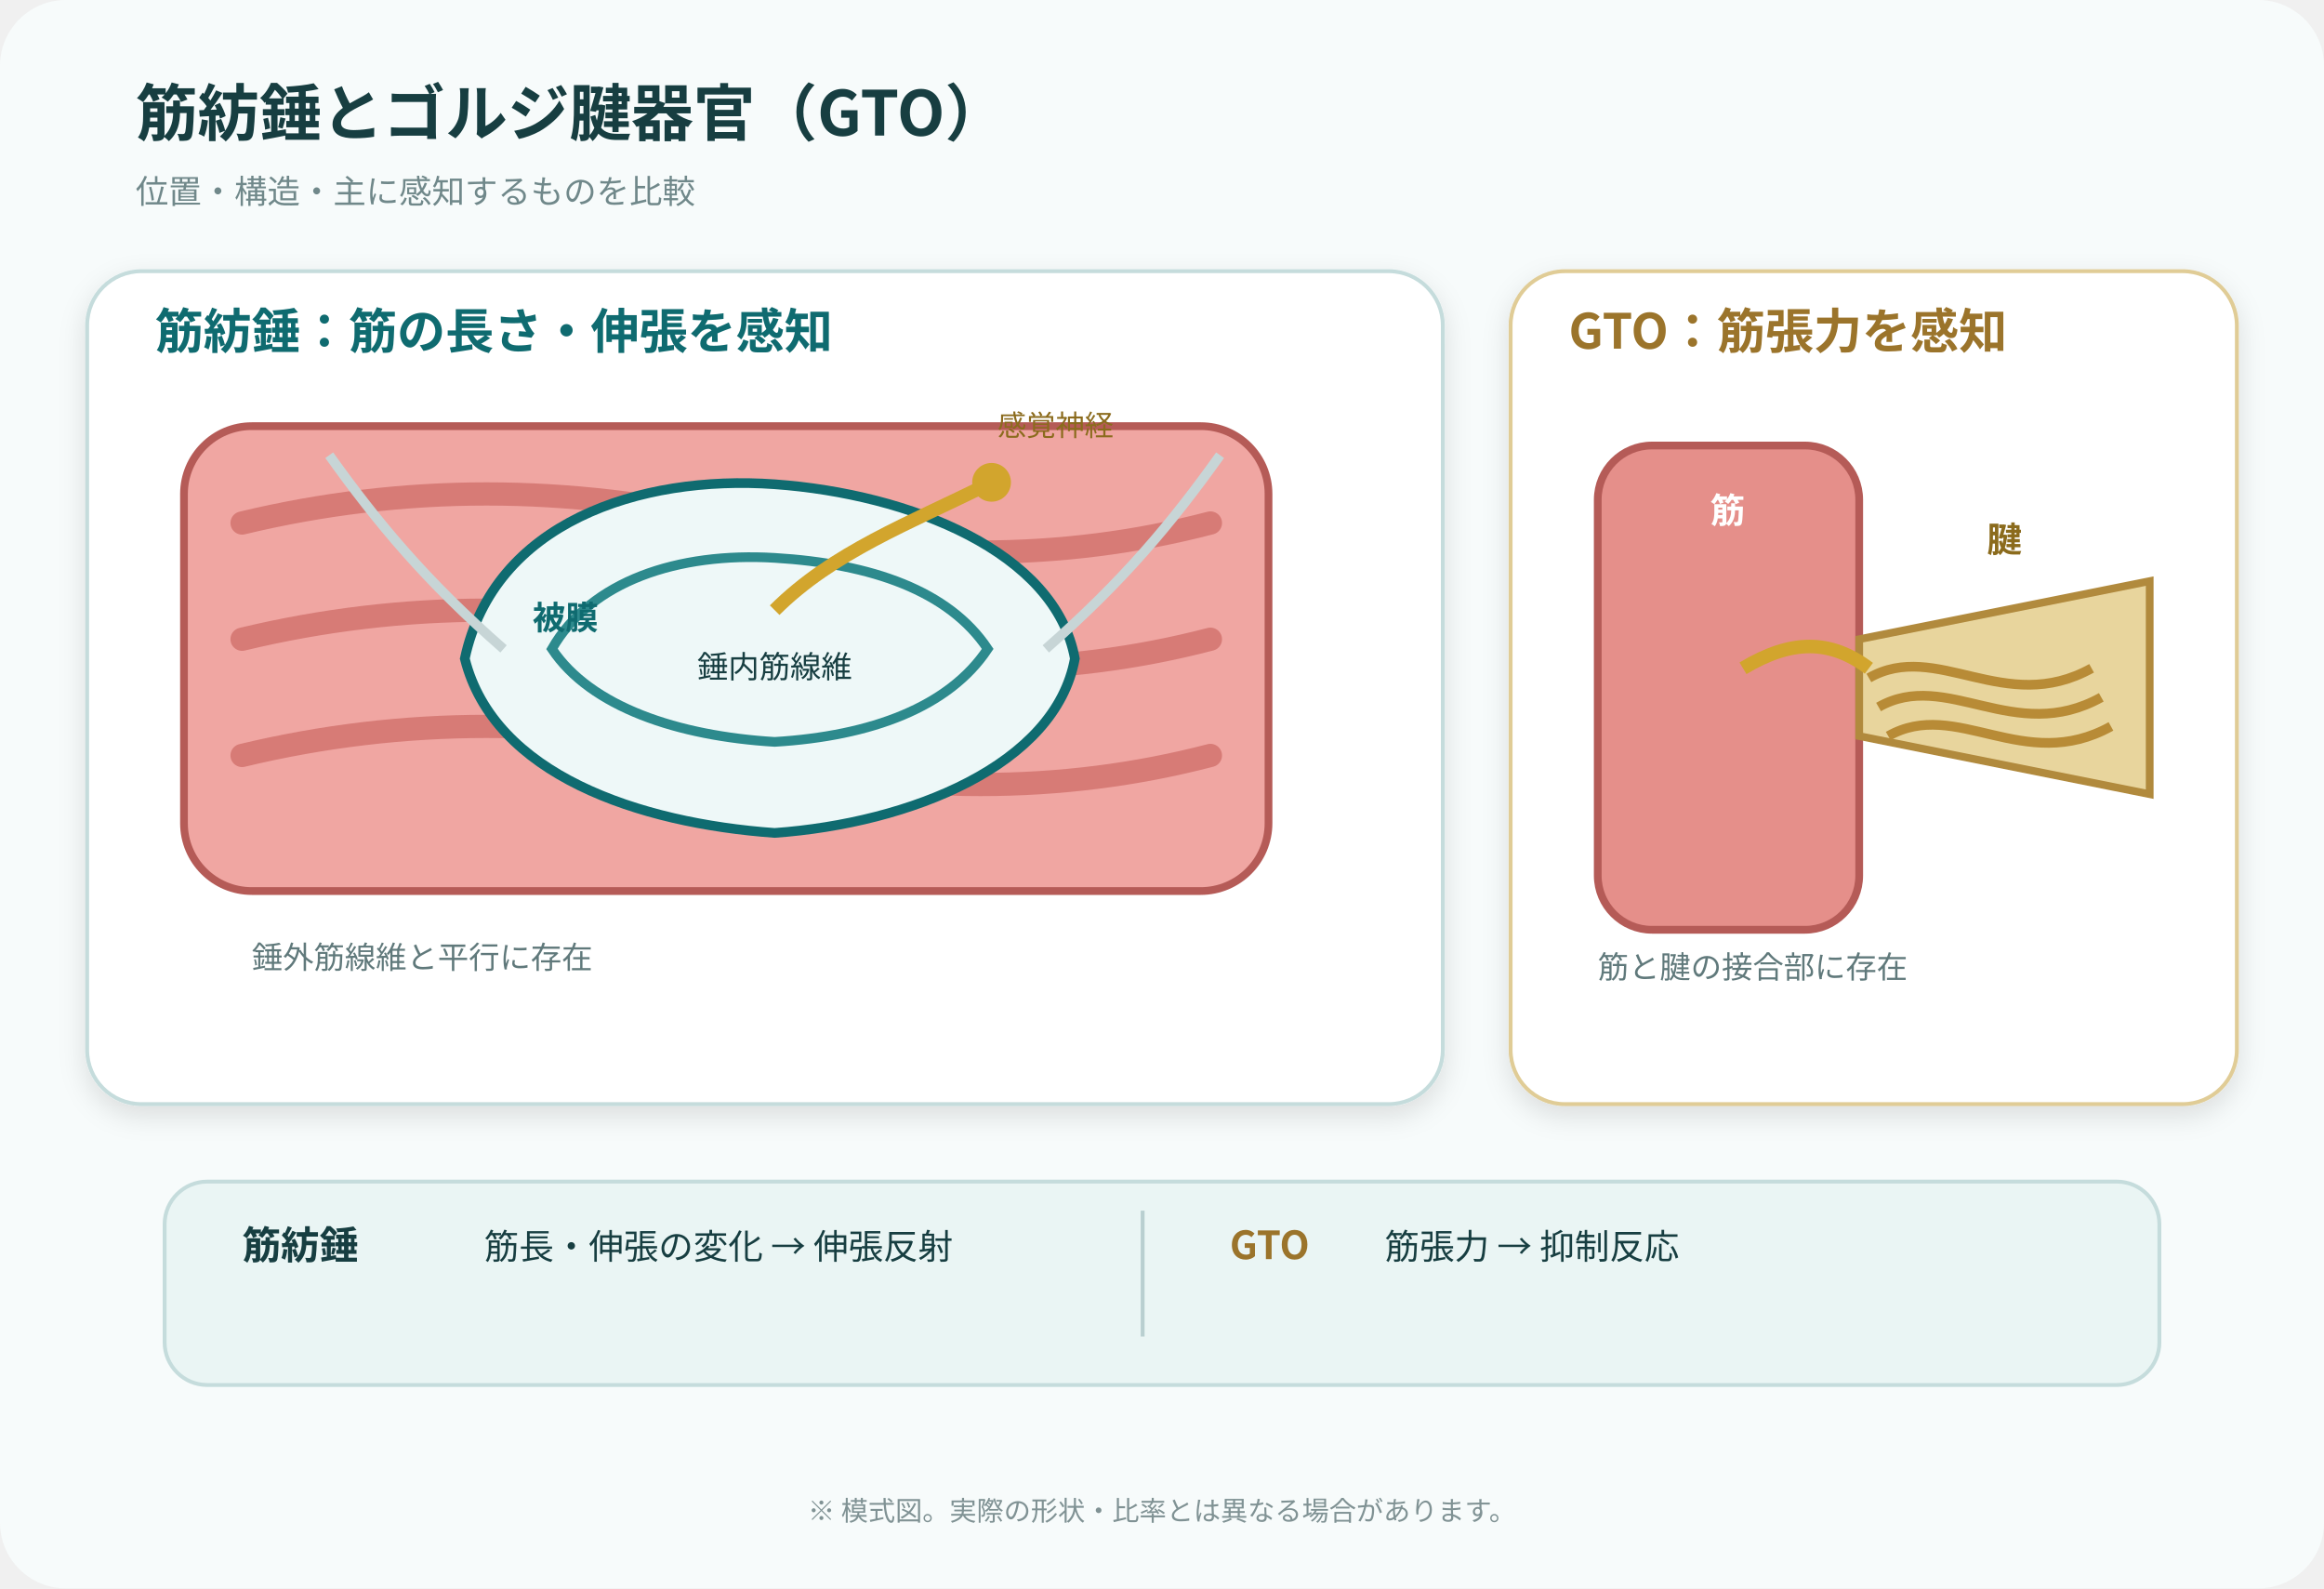
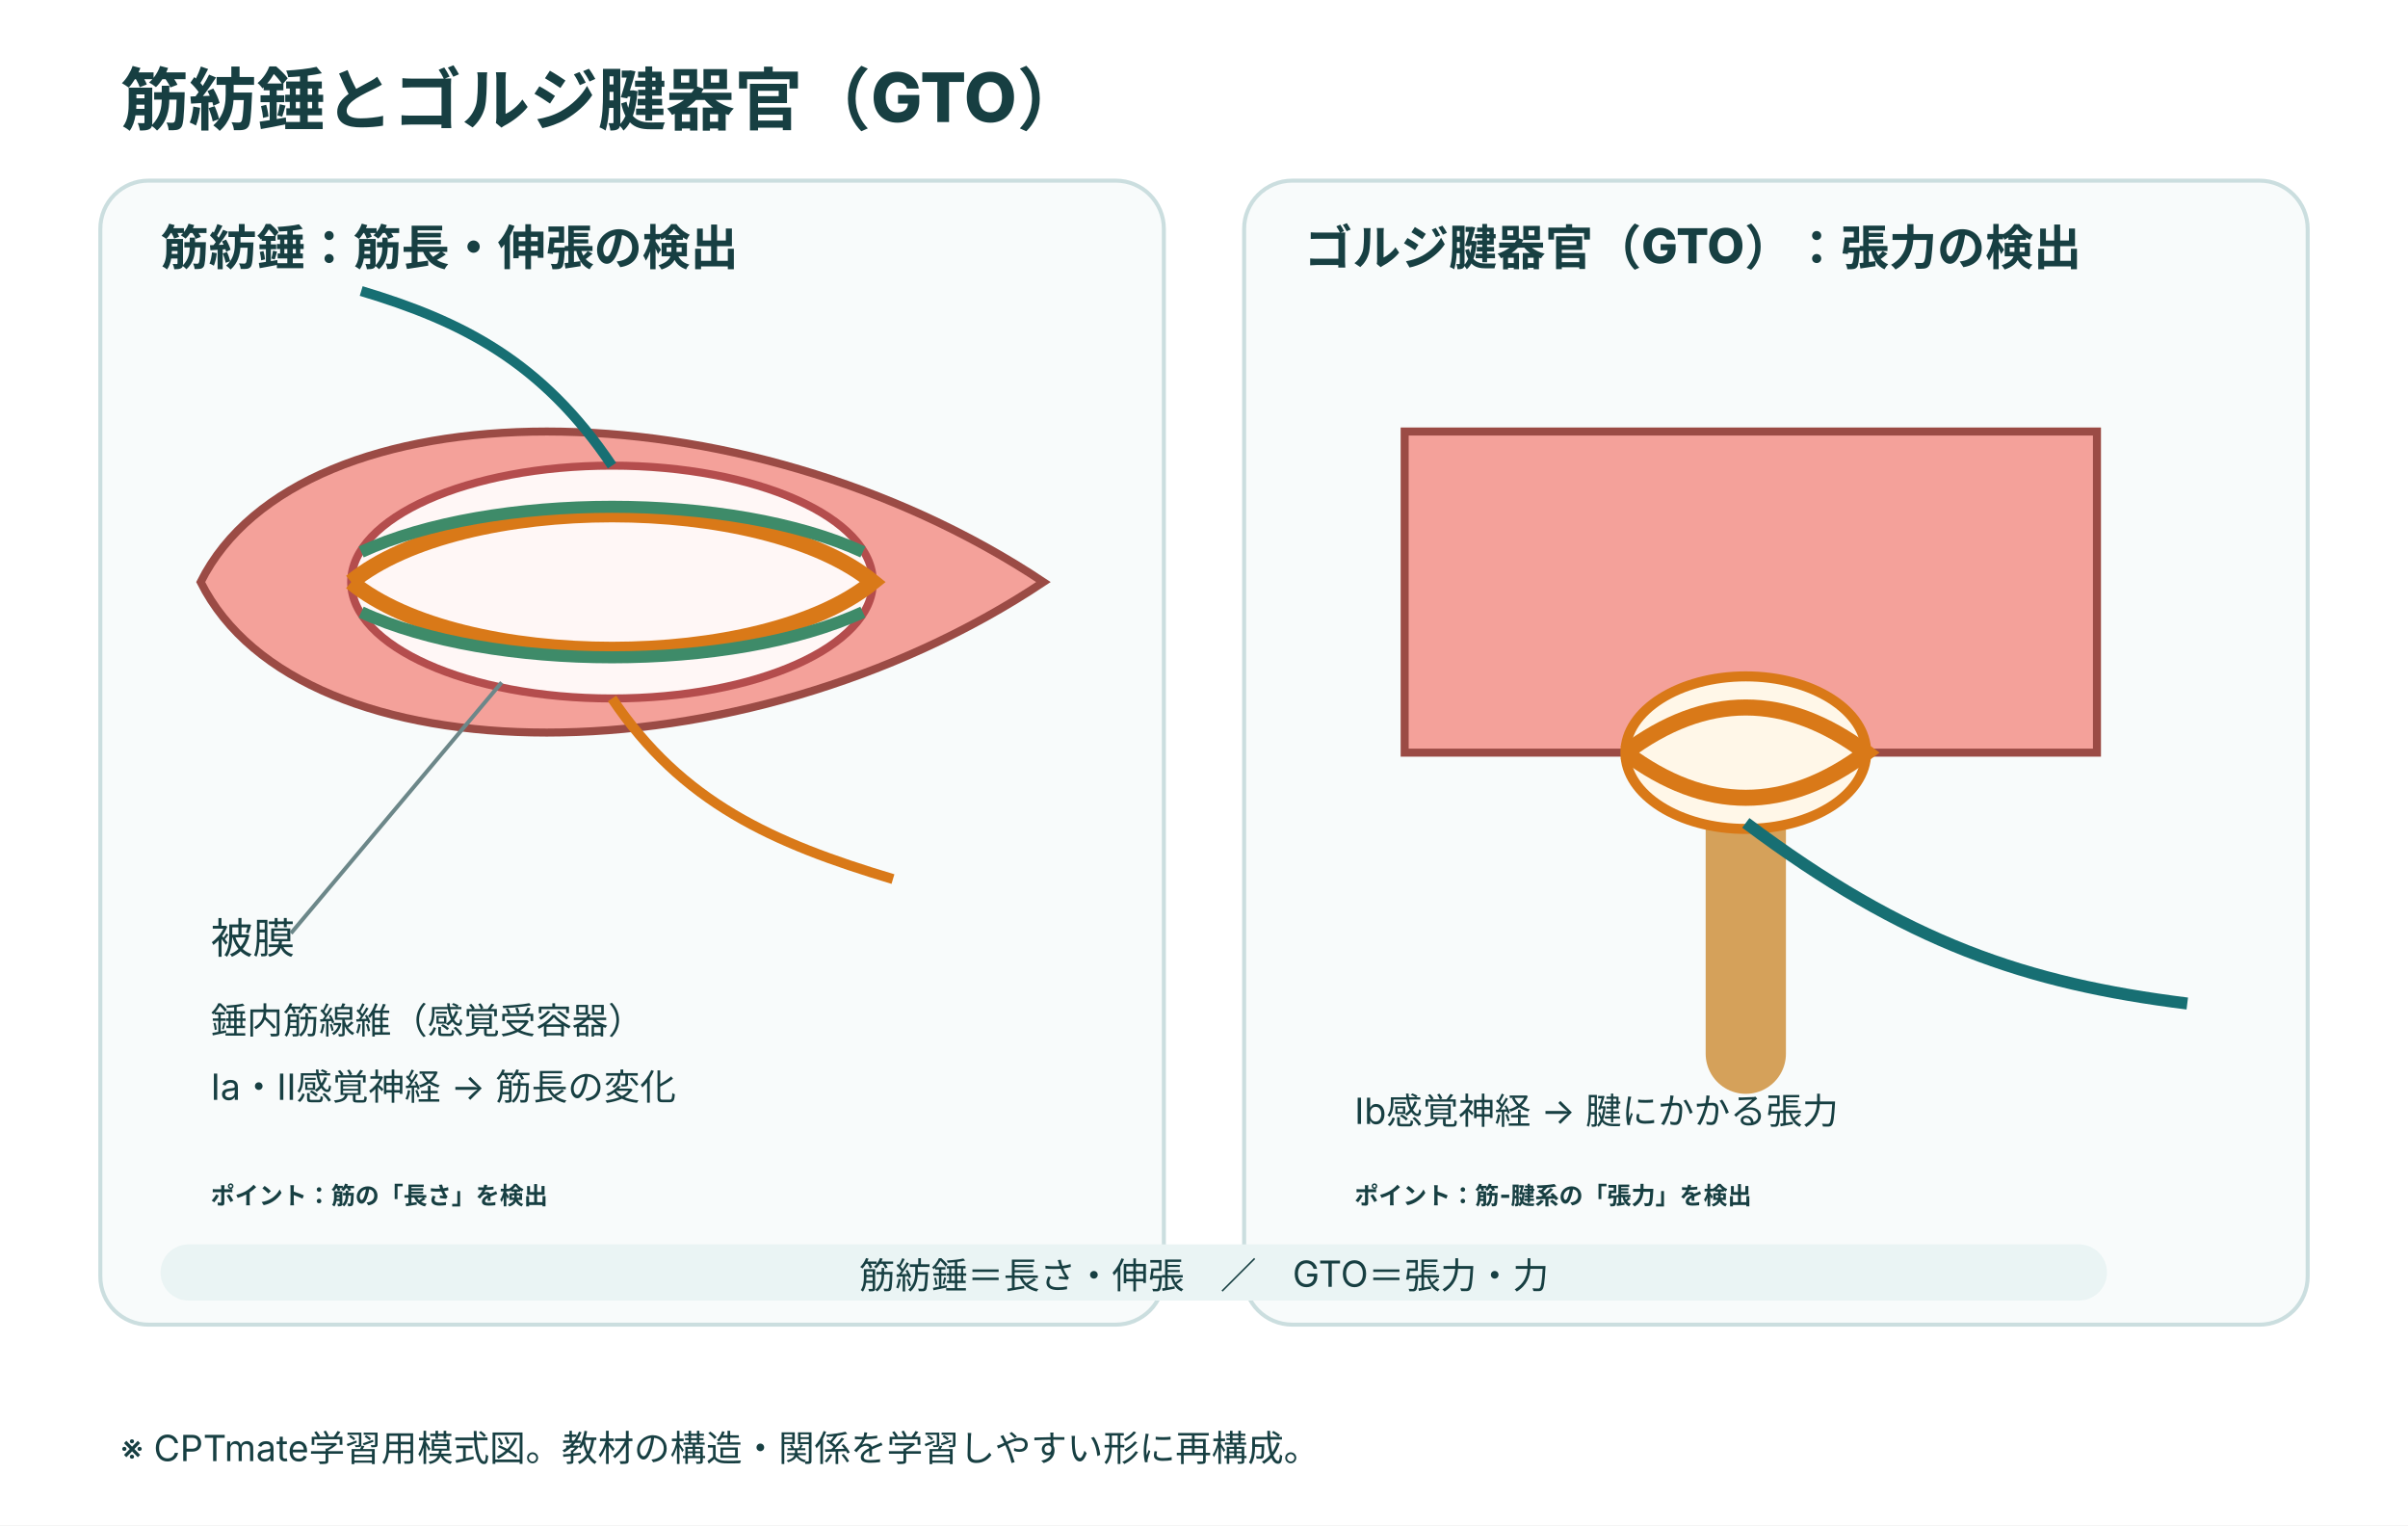
- <svg xmlns="http://www.w3.org/2000/svg" viewBox="0 0 1200 820" role="img">
-   <defs>
-     <filter id="shadow" x="-20%" y="-20%" width="140%" height="140%">
-       <feDropShadow dx="0" dy="5" stdDeviation="7" flood-opacity=".12" />
-     </filter>
-     <marker id="arrow" markerWidth="12" markerHeight="12" refX="10" refY="6" orient="auto">
-       <path d="M0,0 L12,6 L0,12 z" fill="#0f6b70" />
-     </marker>
-     <marker id="arrowGold" markerWidth="12" markerHeight="12" refX="10" refY="6" orient="auto">
-       <path d="M0,0 L12,6 L0,12 z" fill="#b4883b" />
-     </marker>
-   </defs>
-   <rect width="1200" height="820" rx="34" fill="#f7fbfb" />
-   <text x="70" y="70" font-family="Noto Sans CJK JP, sans-serif" font-size="32" font-weight="700" fill="#173e41">筋紡錘とゴルジ腱器官（GTO）</text>
-   <text x="70" y="105" font-family="Noto Sans CJK JP, sans-serif" font-size="17" fill="#70888a">位置・構造・主に感知するものを比較</text>
-   <rect x="45" y="140" width="700" height="430" rx="28" fill="#fff" stroke="#c5dcdc" stroke-width="2" filter="url(#shadow)" />
-   <text x="80" y="180" font-family="Noto Sans CJK JP, sans-serif" font-size="25" font-weight="700" fill="#0f6b70">筋紡錘：筋の長さ・伸張を感知</text>
-   <rect x="95" y="220" width="560" height="240" rx="35" fill="#f0a6a2" stroke="#b55b57" stroke-width="4" />
-   <path d="M125 270 Q250 240 380 270 T625 270 M125 330 Q250 300 380 330 T625 330 M125 390 Q250 360 380 390 T625 390" fill="none" stroke="#d77b76" stroke-width="12" stroke-linecap="round" />
-   <path d="M240 340 C255 270 330 245 400 250 C470 255 545 285 555 340 C545 395 470 425 400 430 C330 425 255 400 240 340 Z" fill="#eef8f8" stroke="#0f6b70" stroke-width="5" />
-   <path d="M285 335 C305 300 350 285 400 288 C450 291 490 305 510 335 C490 365 450 380 400 383 C350 380 305 365 285 335 Z" fill="none" stroke="#2d8a8d" stroke-width="5" />
-   <path d="M260 335 C220 300 195 270 170 235 M540 335 C580 300 605 270 630 235" fill="none" stroke="#c7d5d6" stroke-width="5" />
-   <path d="M400 315 C430 285 470 270 510 250" fill="none" stroke="#d2a52d" stroke-width="7" />
-   <circle cx="512" cy="249" r="10" fill="#d2a52d" />
-   <text x="130" y="500" font-family="Noto Sans CJK JP, sans-serif" font-size="16" fill="#60797b">錘外筋線維と平行に存在</text>
-   <text x="275" y="325" font-family="Noto Sans CJK JP, sans-serif" font-size="17" font-weight="700" fill="#0f6b70">被膜</text>
-   <text x="400" y="350" text-anchor="middle" font-family="Noto Sans CJK JP, sans-serif" font-size="16" fill="#173e41">錘内筋線維</text>
-   <text x="515" y="225" font-family="Noto Sans CJK JP, sans-serif" font-size="15" fill="#8b6b1d">感覚神経</text>
-   <rect x="780" y="140" width="375" height="430" rx="28" fill="#fff" stroke="#e0cc96" stroke-width="2" filter="url(#shadow)" />
-   <text x="810" y="180" font-family="Noto Sans CJK JP, sans-serif" font-size="25" font-weight="700" fill="#9b742b">GTO：筋張力を感知</text>
-   <rect x="825" y="230" width="135" height="250" rx="28" fill="#e58f8a" stroke="#b55b57" stroke-width="4" />
-   <text x="892" y="270" text-anchor="middle" font-family="Noto Sans CJK JP, sans-serif" font-size="18" font-weight="700" fill="#fff">筋</text>
-   <path d="M960 330 L1110 300 L1110 410 L960 380 Z" fill="#e8d59d" stroke="#b18a3d" stroke-width="4" />
-   <text x="1035" y="285" text-anchor="middle" font-family="Noto Sans CJK JP, sans-serif" font-size="18" font-weight="700" fill="#8b6b1d">腱</text>
-   <path d="M965 350 C1000 330 1035 370 1080 345 M970 365 C1005 345 1040 385 1085 360 M975 380 C1010 360 1045 400 1090 375" fill="none" stroke="#b88b36" stroke-width="5" />
-   <path d="M900 345 C925 330 945 330 965 345" fill="none" stroke="#d2a52d" stroke-width="7" />
-   <text x="825" y="505" font-family="Noto Sans CJK JP, sans-serif" font-size="16" fill="#60797b">筋と腱の接合部に存在</text>
-   <rect x="85" y="610" width="1030" height="105" rx="22" fill="#eaf5f4" stroke="#c5dcdc" stroke-width="2" />
-   <text x="125" y="650" font-family="Noto Sans CJK JP, sans-serif" font-size="20" font-weight="700" fill="#173e41">筋紡錘</text>
-   <text x="250" y="650" font-family="Noto Sans CJK JP, sans-serif" font-size="18" fill="#173e41">筋長・伸張の変化 → 伸張反射</text>
-   <line x1="590" y1="625" x2="590" y2="690" stroke="#b9cfd0" stroke-width="2" />
-   <text x="635" y="650" font-family="Noto Sans CJK JP, sans-serif" font-size="20" font-weight="700" fill="#9b742b">GTO</text>
-   <text x="715" y="650" font-family="Noto Sans CJK JP, sans-serif" font-size="18" fill="#173e41">筋張力 → 抑制反応</text>
-   <text x="600" y="785" text-anchor="middle" font-family="Noto Sans CJK JP, sans-serif" font-size="14" fill="#809294">※ 模式図。実際の形状・比率とは異なる場合があります。</text>
+ <svg xmlns="http://www.w3.org/2000/svg" width="1200" height="760" viewBox="0 0 1200 760">
+   <rect width="1200" height="760" fill="#fff" />
+   <style>
+ .t{font-family:-apple-system,BlinkMacSystemFont,'Noto Sans JP','Yu Gothic',sans-serif;fill:#173f42}
+ .h{font-size:34px;font-weight:800} .sh{font-size:24px;font-weight:800} .tx{font-size:21px} .sm{font-size:18px} .bold{font-weight:800}
+ .panel{fill:#f8fbfb;stroke:#cbdedf;stroke-width:2} .teal{fill:#176f73} .blue{fill:#2868a8} .orange{fill:#d97918} .green{fill:#3e8b69} .red{fill:#b44d4d}
+ .line{stroke:#176f73;stroke-width:5;fill:none} .thin{stroke:#6c8789;stroke-width:2;fill:none}
+ </style>
+   <text x="60" y="62" class="t h">筋紡錘とゴルジ腱器官（GTO）</text>
+   <rect x="50" y="90" width="530" height="570" rx="24" class="panel" />
+   <rect x="620" y="90" width="530" height="570" rx="24" class="panel" />
+   <text x="80" y="132" class="t sh">筋紡錘：筋長・伸張の検出</text>
+   <text x="650" y="132" class="t sh">ゴルジ腱器官（GTO）：張力の検出</text>
+   <path d="M100 290 C150 190 370 190 520 290 C370 390 150 390 100 290Z" fill="#f4a19a" stroke="#9b4b45" stroke-width="4" />
+   <ellipse cx="305" cy="290" rx="130" ry="58" fill="#fff7f6" stroke="#b44d4d" stroke-width="4" />
+   <path d="M175 290 C230 245 380 245 435 290 C380 335 230 335 175 290" fill="none" stroke="#d97918" stroke-width="8" />
+   <path d="M180 275 C245 245 365 245 430 275 M180 305 C245 335 365 335 430 305" fill="none" stroke="#3e8b69" stroke-width="6" />
+   <path d="M305 232 C270 180 230 160 180 145" class="line" />
+   <path d="M305 348 C340 400 385 420 445 438" stroke="#d97918" stroke-width="5" fill="none" />
+   <text x="105" y="475" class="t tx">被膜</text>
+   <line x1="145" y1="465" x2="250" y2="340" class="thin" />
+   <text x="105" y="515" class="t sm">錘内筋線維（感覚受容器）</text>
+   <text x="105" y="548" class="t sm">Ia・II感覚神経 → 筋長の変化</text>
+   <text x="105" y="600" class="t bold" fill="#176f73">ポイント：筋の「長さ」を検出</text>
+   <path d="M700 215 L1045 215 L1045 375 L700 375 Z" fill="#f4a19a" stroke="#9b4b45" stroke-width="4" />
+   <path d="M870 375 L870 525" stroke="#d5a15a" stroke-width="40" stroke-linecap="round" />
+   <ellipse cx="870" cy="375" rx="60" ry="38" fill="#fff7e8" stroke="#d97918" stroke-width="5" />
+   <path d="M810 375 Q870 330 930 375 Q870 420 810 375" fill="none" stroke="#d97918" stroke-width="8" />
+   <path d="M870 410 C950 470 1010 490 1090 500" stroke="#176f73" stroke-width="6" fill="none" />
+   <text x="675" y="560" class="t sm">Ib感覚神経 → 腱にかかる張力</text>
+   <text x="675" y="600" class="t bold" fill="#176f73">ポイント：筋‐腱系の「張力」を検出</text>
+   <rect x="80" y="620" width="970" height="28" rx="14" fill="#eaf4f4" />
+   <text x="600" y="642" text-anchor="middle" class="t sm">筋紡錘＝長さ・伸張　／　GTO＝張力・力</text>
+   <text x="60" y="728" class="t sm" fill="#708487">※ CPTmate学習用模式図。教材の構造・関係を学習しやすい形に再構成。</text>
</svg>
